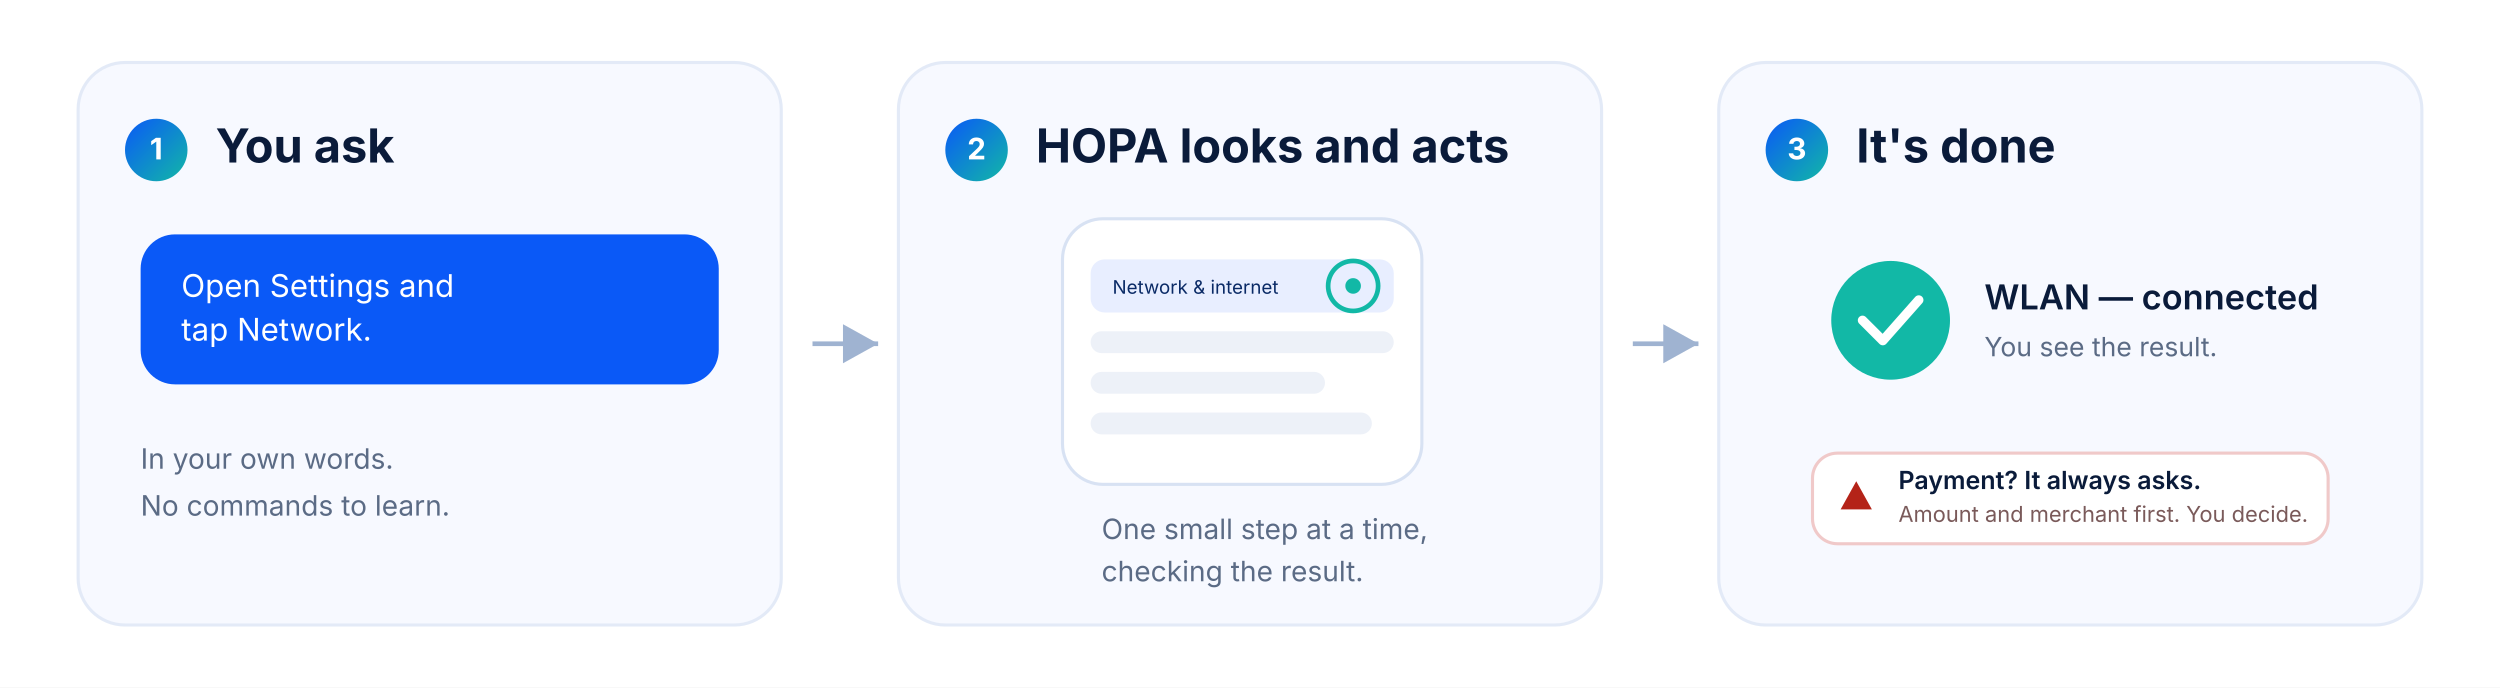
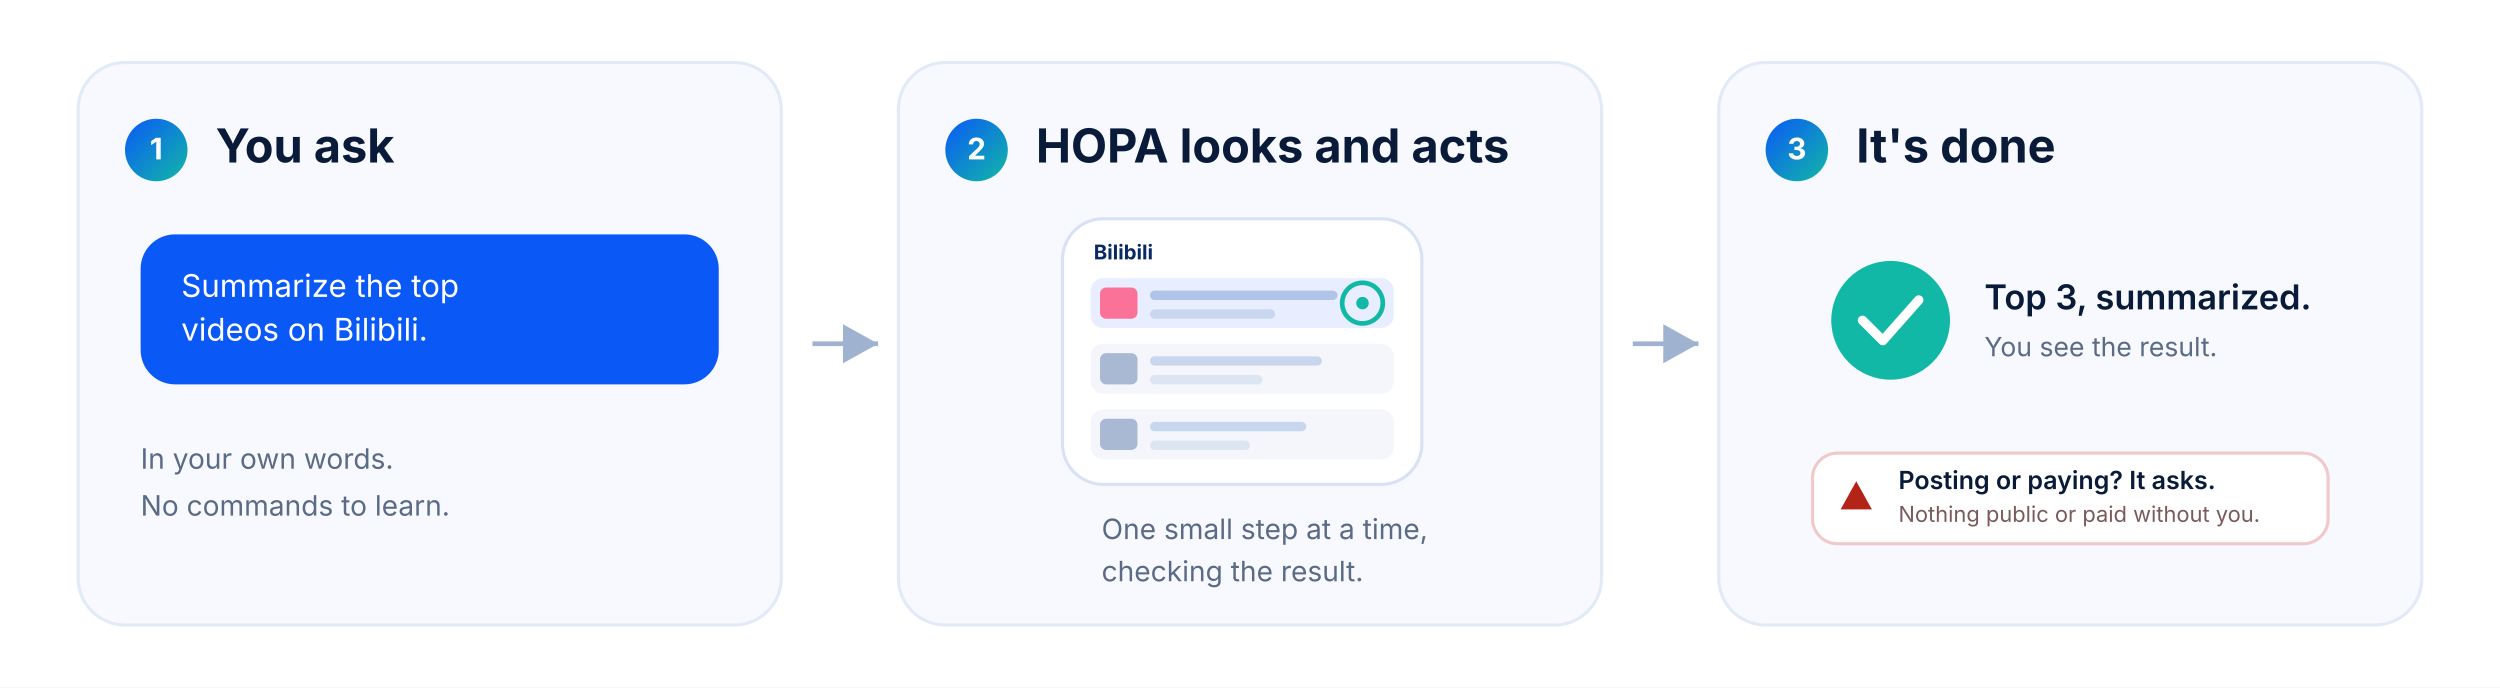
<svg xmlns="http://www.w3.org/2000/svg" viewBox="0 0 1600 440" role="img" aria-label="How HOPA works: you ask, HOPA looks and acts, you see the result">
  <defs>
    <linearGradient id="hiw-brand" x1="0" y1="0" x2="1" y2="1">
      <stop offset="0" stop-color="#0A59F7" />
      <stop offset="1" stop-color="#12B8A6" />
    </linearGradient>
    <marker id="hiw-arrow" viewBox="0 0 12 12" refX="10" refY="6" markerWidth="10" markerHeight="10" orient="auto">
      <path d="M1 1l9 5-9 5z" fill="#9FB3D1" />
    </marker>
  </defs>
  <rect width="1600" height="440" fill="#FFFFFF" />
  <rect x="50" y="40" width="450" height="360" rx="30" fill="#F7F9FF" stroke="#E3EAF7" stroke-width="2" />
  <circle cx="100" cy="96" r="20" fill="url(#hiw-brand)" />
  <text x="100" y="102" text-anchor="middle" font-family="Inter, 'Segoe UI', Arial, sans-serif" font-size="19" font-weight="700" fill="#FFFFFF">1</text>
  <text x="138" y="104" font-family="Inter, 'Segoe UI', Arial, sans-serif" font-size="30" font-weight="700" fill="#0A1B3A">You ask</text>
  <rect x="90" y="150" width="370" height="96" rx="22" fill="#0A59F7" />
-   <text x="116" y="190" font-family="Inter, 'Segoe UI', Arial, sans-serif" font-size="20" fill="#FFFFFF">Open Settings and</text>
-   <text x="116" y="218" font-family="Inter, 'Segoe UI', Arial, sans-serif" font-size="20" fill="#FFFFFF">tap Network.</text>
+   <text x="116" y="190" font-family="Inter, 'Segoe UI', Arial, sans-serif" font-size="20" fill="#FFFFFF">Summarize the top</text>
+   <text x="116" y="218" font-family="Inter, 'Segoe UI', Arial, sans-serif" font-size="20" fill="#FFFFFF">videos on Bilibili.</text>
  <text x="90" y="300" font-family="Inter, 'Segoe UI', Arial, sans-serif" font-size="18" fill="#5B6B85">In your own words.</text>
  <text x="90" y="330" font-family="Inter, 'Segoe UI', Arial, sans-serif" font-size="18" fill="#5B6B85">No commands to learn.</text>
  <path d="M520 220h42" stroke="#9FB3D1" stroke-width="3" marker-end="url(#hiw-arrow)" />
  <rect x="575" y="40" width="450" height="360" rx="30" fill="#F7F9FF" stroke="#E3EAF7" stroke-width="2" />
  <circle cx="625" cy="96" r="20" fill="url(#hiw-brand)" />
  <text x="625" y="102" text-anchor="middle" font-family="Inter, 'Segoe UI', Arial, sans-serif" font-size="19" font-weight="700" fill="#FFFFFF">2</text>
  <text x="663" y="104" font-family="Inter, 'Segoe UI', Arial, sans-serif" font-size="30" font-weight="700" fill="#0A1B3A">HOPA looks and acts</text>
  <rect x="680" y="140" width="230" height="170" rx="26" fill="#FFFFFF" stroke="#D8E2F3" stroke-width="2" />
-   <rect x="698" y="166" width="194" height="34" rx="9" fill="#E8EEFF" />
-   <text x="712" y="188" font-family="Inter, 'Segoe UI', Arial, sans-serif" font-size="12" fill="#0A2A66">Network &amp; internet</text>
-   <circle cx="866" cy="183" r="16" fill="none" stroke="#12B8A6" stroke-width="3" />
-   <circle cx="866" cy="183" r="5" fill="#12B8A6" />
-   <rect x="698" y="212" width="194" height="14" rx="7" fill="#EDF1F8" />
-   <rect x="698" y="238" width="150" height="14" rx="7" fill="#EDF1F8" />
-   <rect x="698" y="264" width="180" height="14" rx="7" fill="#EDF1F8" />
+   <text x="700" y="166" font-family="Inter, 'Segoe UI', Arial, sans-serif" font-size="13" font-weight="700" fill="#0A2A66">Bilibili</text>
+   <rect x="698" y="178" width="194" height="32" rx="8" fill="#E8EEFF" />
+   <rect x="704" y="184" width="24" height="20" rx="4" fill="#FB7299" />
+   <rect x="736" y="186" width="120" height="6" rx="3" fill="#AFC4E8" />
+   <rect x="736" y="198" width="80" height="6" rx="3" fill="#C9D7EE" />
+   <circle cx="872" cy="194" r="13" fill="none" stroke="#12B8A6" stroke-width="3" />
+   <circle cx="872" cy="194" r="4" fill="#12B8A6" />
+   <rect x="698" y="220" width="194" height="32" rx="8" fill="#F4F6FB" />
+   <rect x="704" y="226" width="24" height="20" rx="4" fill="#A9B9D4" />
+   <rect x="736" y="228" width="110" height="6" rx="3" fill="#C9D7EE" />
+   <rect x="736" y="240" width="72" height="6" rx="3" fill="#DCE5F2" />
+   <rect x="698" y="262" width="194" height="32" rx="8" fill="#F4F6FB" />
+   <rect x="704" y="268" width="24" height="20" rx="4" fill="#A9B9D4" />
+   <rect x="736" y="270" width="100" height="6" rx="3" fill="#C9D7EE" />
+   <rect x="736" y="282" width="64" height="6" rx="3" fill="#DCE5F2" />
  <text x="705" y="345" font-family="Inter, 'Segoe UI', Arial, sans-serif" font-size="18" fill="#5B6B85">One small step at a time,</text>
  <text x="705" y="372" font-family="Inter, 'Segoe UI', Arial, sans-serif" font-size="18" fill="#5B6B85">checking the result.</text>
  <path d="M1045 220h42" stroke="#9FB3D1" stroke-width="3" marker-end="url(#hiw-arrow)" />
  <rect x="1100" y="40" width="450" height="360" rx="30" fill="#F7F9FF" stroke="#E3EAF7" stroke-width="2" />
  <circle cx="1150" cy="96" r="20" fill="url(#hiw-brand)" />
  <text x="1150" y="102" text-anchor="middle" font-family="Inter, 'Segoe UI', Arial, sans-serif" font-size="19" font-weight="700" fill="#FFFFFF">3</text>
  <text x="1188" y="104" font-family="Inter, 'Segoe UI', Arial, sans-serif" font-size="30" font-weight="700" fill="#0A1B3A">It's done</text>
  <circle cx="1210" cy="205" r="38" fill="#12B8A6" />
  <path d="M1192 205l13 13 23-26" fill="none" stroke="#FFFFFF" stroke-width="6" stroke-linecap="round" stroke-linejoin="round" />
-   <text x="1270" y="198" font-family="Inter, 'Segoe UI', Arial, sans-serif" font-size="22" font-weight="600" fill="#0A1B3A">WLAN — connected</text>
+   <text x="1270" y="198" font-family="Inter, 'Segoe UI', Arial, sans-serif" font-size="22" font-weight="600" fill="#0A1B3A">Top 3, summarized.</text>
  <text x="1270" y="228" font-family="Inter, 'Segoe UI', Arial, sans-serif" font-size="17" fill="#5B6B85">You see the result.</text>
  <rect x="1160" y="290" width="330" height="58" rx="16" fill="#FFFFFF" stroke="#F0C9C9" stroke-width="2" />
  <path d="M1188 308l10 18h-20z" fill="#B42318" />
-   <text x="1215" y="313" font-family="Inter, 'Segoe UI', Arial, sans-serif" font-size="16" font-weight="600" fill="#0A1B3A">Payment? It always asks.</text>
-   <text x="1215" y="334" font-family="Inter, 'Segoe UI', Arial, sans-serif" font-size="14" fill="#7A5A5A">Amount and merchant first. You decide.</text>
+   <text x="1215" y="313" font-family="Inter, 'Segoe UI', Arial, sans-serif" font-size="16" font-weight="600" fill="#0A1B3A">Posting or paying? It asks.</text>
+   <text x="1215" y="334" font-family="Inter, 'Segoe UI', Arial, sans-serif" font-size="14" fill="#7A5A5A">Nothing public or paid without you.</text>
</svg>
